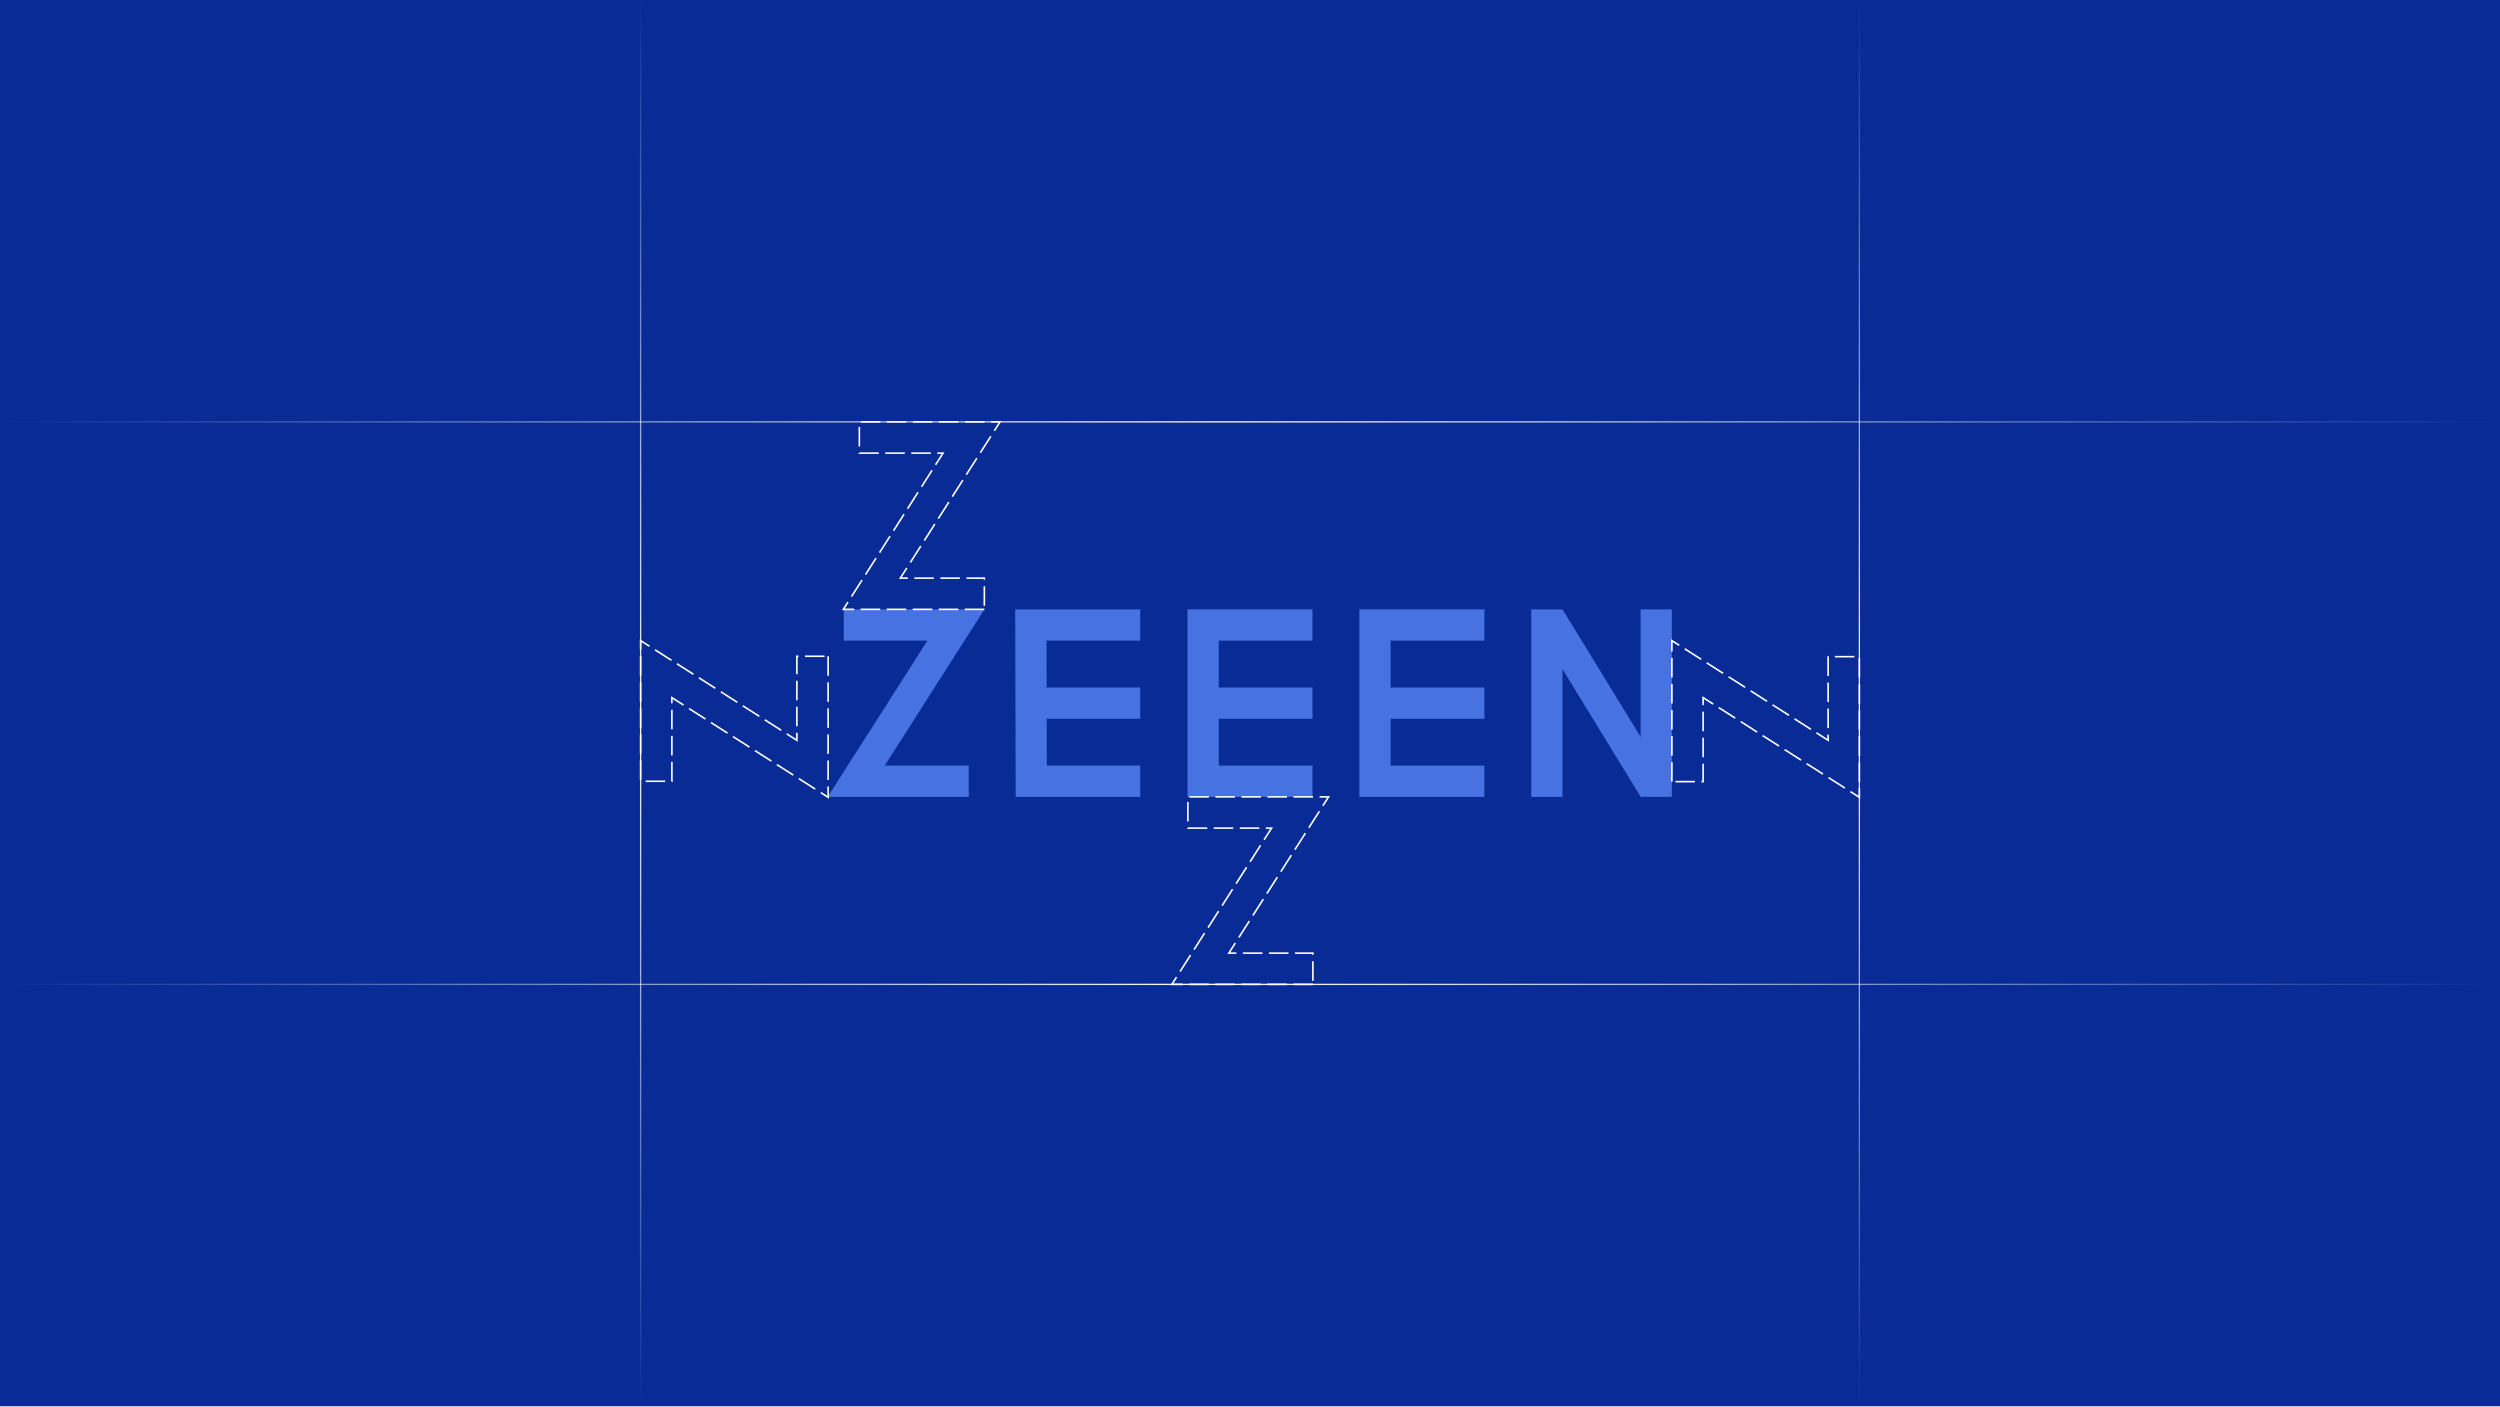
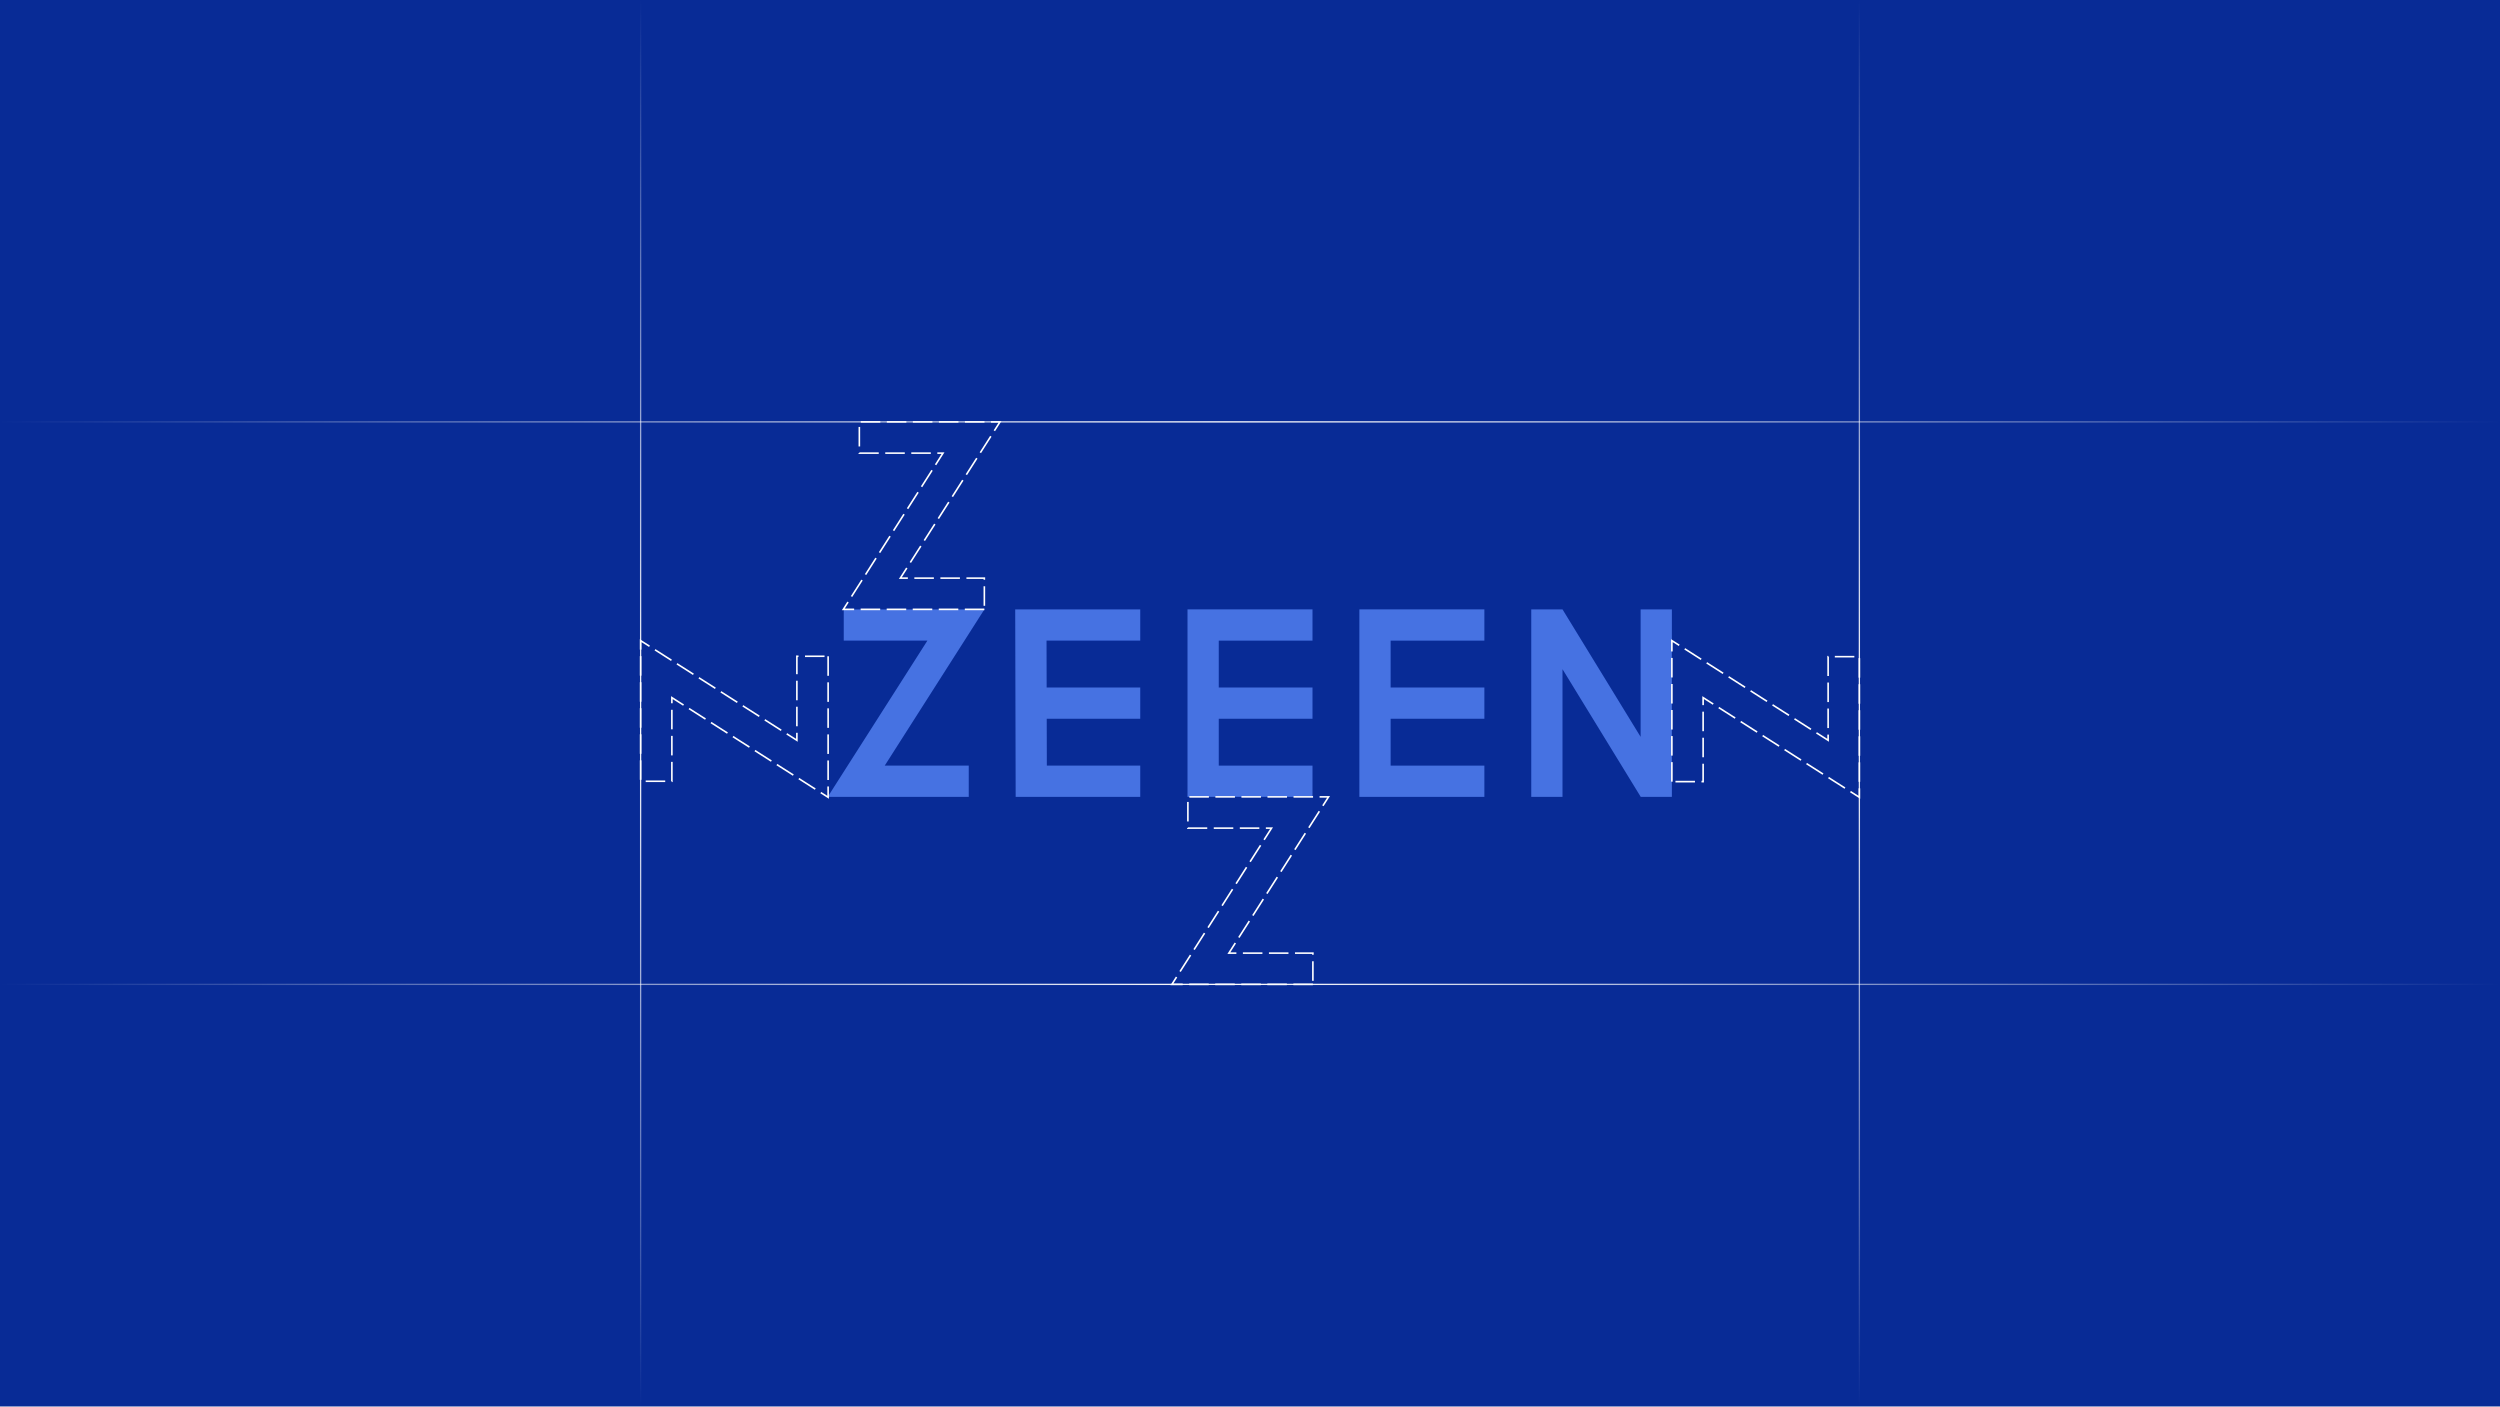
<svg xmlns="http://www.w3.org/2000/svg" xmlns:xlink="http://www.w3.org/1999/xlink" viewBox="0 0 1920 1080">
  <defs>
-     <style>.cls-1,.cls-2{fill:#082b96;}.cls-1,.cls-4{stroke:#fff;}.cls-1,.cls-3,.cls-4,.cls-5,.cls-6,.cls-7,.cls-8{stroke-miterlimit:10;}.cls-3,.cls-4,.cls-5,.cls-6,.cls-7,.cls-8{fill:none;}.cls-3{stroke:#4672e2;stroke-width:24px;}.cls-4{stroke-width:1.25px;stroke-dasharray:15 5;}.cls-5{stroke:url(#linear-gradient);}.cls-6{stroke:url(#linear-gradient-2);}.cls-7{stroke:url(#linear-gradient-3);}.cls-8{stroke:url(#linear-gradient-4);}</style>
+     <style>.cls-1{fill:#082b96;}.cls-2,.cls-3,.cls-4,.cls-5,.cls-6,.cls-7{fill:none;stroke-miterlimit:10;}.cls-2{stroke:#4672e2;stroke-width:24px;}.cls-3{stroke:#fff;stroke-width:1.25px;stroke-dasharray:15 5;}.cls-4{stroke:url(#linear-gradient);}.cls-5{stroke:url(#linear-gradient-2);}.cls-6{stroke:url(#linear-gradient-3);}.cls-7{stroke:url(#linear-gradient-4);}</style>
    <linearGradient id="linear-gradient" x1="4926.43" y1="1031.57" x2="6006.43" y2="1031.57" gradientTransform="translate(2459.57 -4926.43) rotate(90)" gradientUnits="userSpaceOnUse">
      <stop offset="0" stop-color="#fff" stop-opacity="0" />
      <stop offset="0.51" stop-color="#fff" />
      <stop offset="1" stop-color="#fff" stop-opacity="0" />
    </linearGradient>
    <linearGradient id="linear-gradient-2" x1="4926.43" y1="1967.57" x2="6006.43" y2="1967.57" xlink:href="#linear-gradient" />
    <linearGradient id="linear-gradient-3" x1="-3269.58" y1="9059.57" x2="-1349.58" y2="9059.57" gradientTransform="translate(-1349.57 9815.57) rotate(180)" xlink:href="#linear-gradient" />
    <linearGradient id="linear-gradient-4" x1="-3269.58" y1="9491.57" x2="-1349.58" y2="9491.57" gradientTransform="translate(-1349.57 9815.57) rotate(180)" xlink:href="#linear-gradient" />
  </defs>
  <g id="Background">
    <rect class="cls-1" width="1920" height="1080" />
-     <rect class="cls-2" width="1920" height="1080" />
+     <rect class="cls-1" width="1920" height="1080" />
  </g>
  <g id="Graphics">
-     <polyline class="cls-3" points="648 480 734.13 480 657.58 600 744 600" />
-     <polyline class="cls-3" points="875.71 600 792 600 791.71 480 875.71 480" />
-     <line class="cls-3" x1="875.71" y1="540" x2="791.71" y2="540" />
-     <polyline class="cls-3" points="1008 600 924 600 924 480 1008 480" />
-     <line class="cls-3" x1="1008" y1="540" x2="924" y2="540" />
-     <polyline class="cls-3" points="1140 600 1056 600 1056 480 1140 480" />
-     <line class="cls-3" x1="1140" y1="540" x2="1056" y2="540" />
-     <polyline class="cls-3" points="1272 468 1272 600 1266.81 600 1193.28 480 1188 480 1188 612" />
-     <polygon class="cls-4" points="755.98 468 647.68 468 724.23 348 659.98 348 659.98 324 768 324 691.46 444 755.98 444 755.98 468" />
-     <polygon class="cls-4" points="636 504.02 636 612.32 516 535.77 516 600.02 492 600.02 492 492 612 568.54 612 504.02 636 504.02" />
-     <polygon class="cls-4" points="1284 600.3 1284 492 1404 568.54 1404 504.31 1428 504.31 1428 612.32 1308 535.77 1308 600.3 1284 600.3" />
-     <polygon class="cls-4" points="1008.3 756 900 756 976.54 636 912.3 636 912.3 612 1020.32 612 943.77 732 1008.3 732 1008.3 756" />
-     <line class="cls-5" x1="1428" x2="1428" y2="1080" />
-     <line class="cls-6" x1="492" x2="492" y2="1080" />
-     <line class="cls-7" x1="1920" y1="756" y2="756" />
-     <line class="cls-8" x1="1920" y1="324" y2="324" />
+     <polyline class="cls-2" points="648 480 734.13 480 657.58 600 744 600" />
+     <polyline class="cls-2" points="875.71 600 792 600 791.71 480 875.71 480" />
+     <line class="cls-2" x1="875.71" y1="540" x2="791.71" y2="540" />
+     <polyline class="cls-2" points="1008 600 924 600 924 480 1008 480" />
+     <line class="cls-2" x1="1008" y1="540" x2="924" y2="540" />
+     <polyline class="cls-2" points="1140 600 1056 600 1056 480 1140 480" />
+     <line class="cls-2" x1="1140" y1="540" x2="1056" y2="540" />
+     <polyline class="cls-2" points="1272 468 1272 600 1266.81 600 1193.28 480 1188 480 1188 612" />
+     <polygon class="cls-3" points="755.98 468 647.68 468 724.23 348 659.98 348 659.98 324 768 324 691.46 444 755.98 444 755.98 468" />
+     <polygon class="cls-3" points="636 504.02 636 612.32 516 535.77 516 600.02 492 600.02 492 492 612 568.54 612 504.02 636 504.02" />
+     <polygon class="cls-3" points="1284 600.3 1284 492 1404 568.54 1404 504.31 1428 504.31 1428 612.32 1308 535.77 1308 600.3 1284 600.3" />
+     <polygon class="cls-3" points="1008.3 756 900 756 976.54 636 912.3 636 912.3 612 1020.32 612 943.77 732 1008.3 732 1008.3 756" />
+     <line class="cls-4" x1="1428" x2="1428" y2="1080" />
+     <line class="cls-5" x1="492" x2="492" y2="1080" />
+     <line class="cls-6" x1="1920" y1="756" y2="756" />
+     <line class="cls-7" x1="1920" y1="324" y2="324" />
  </g>
</svg>
